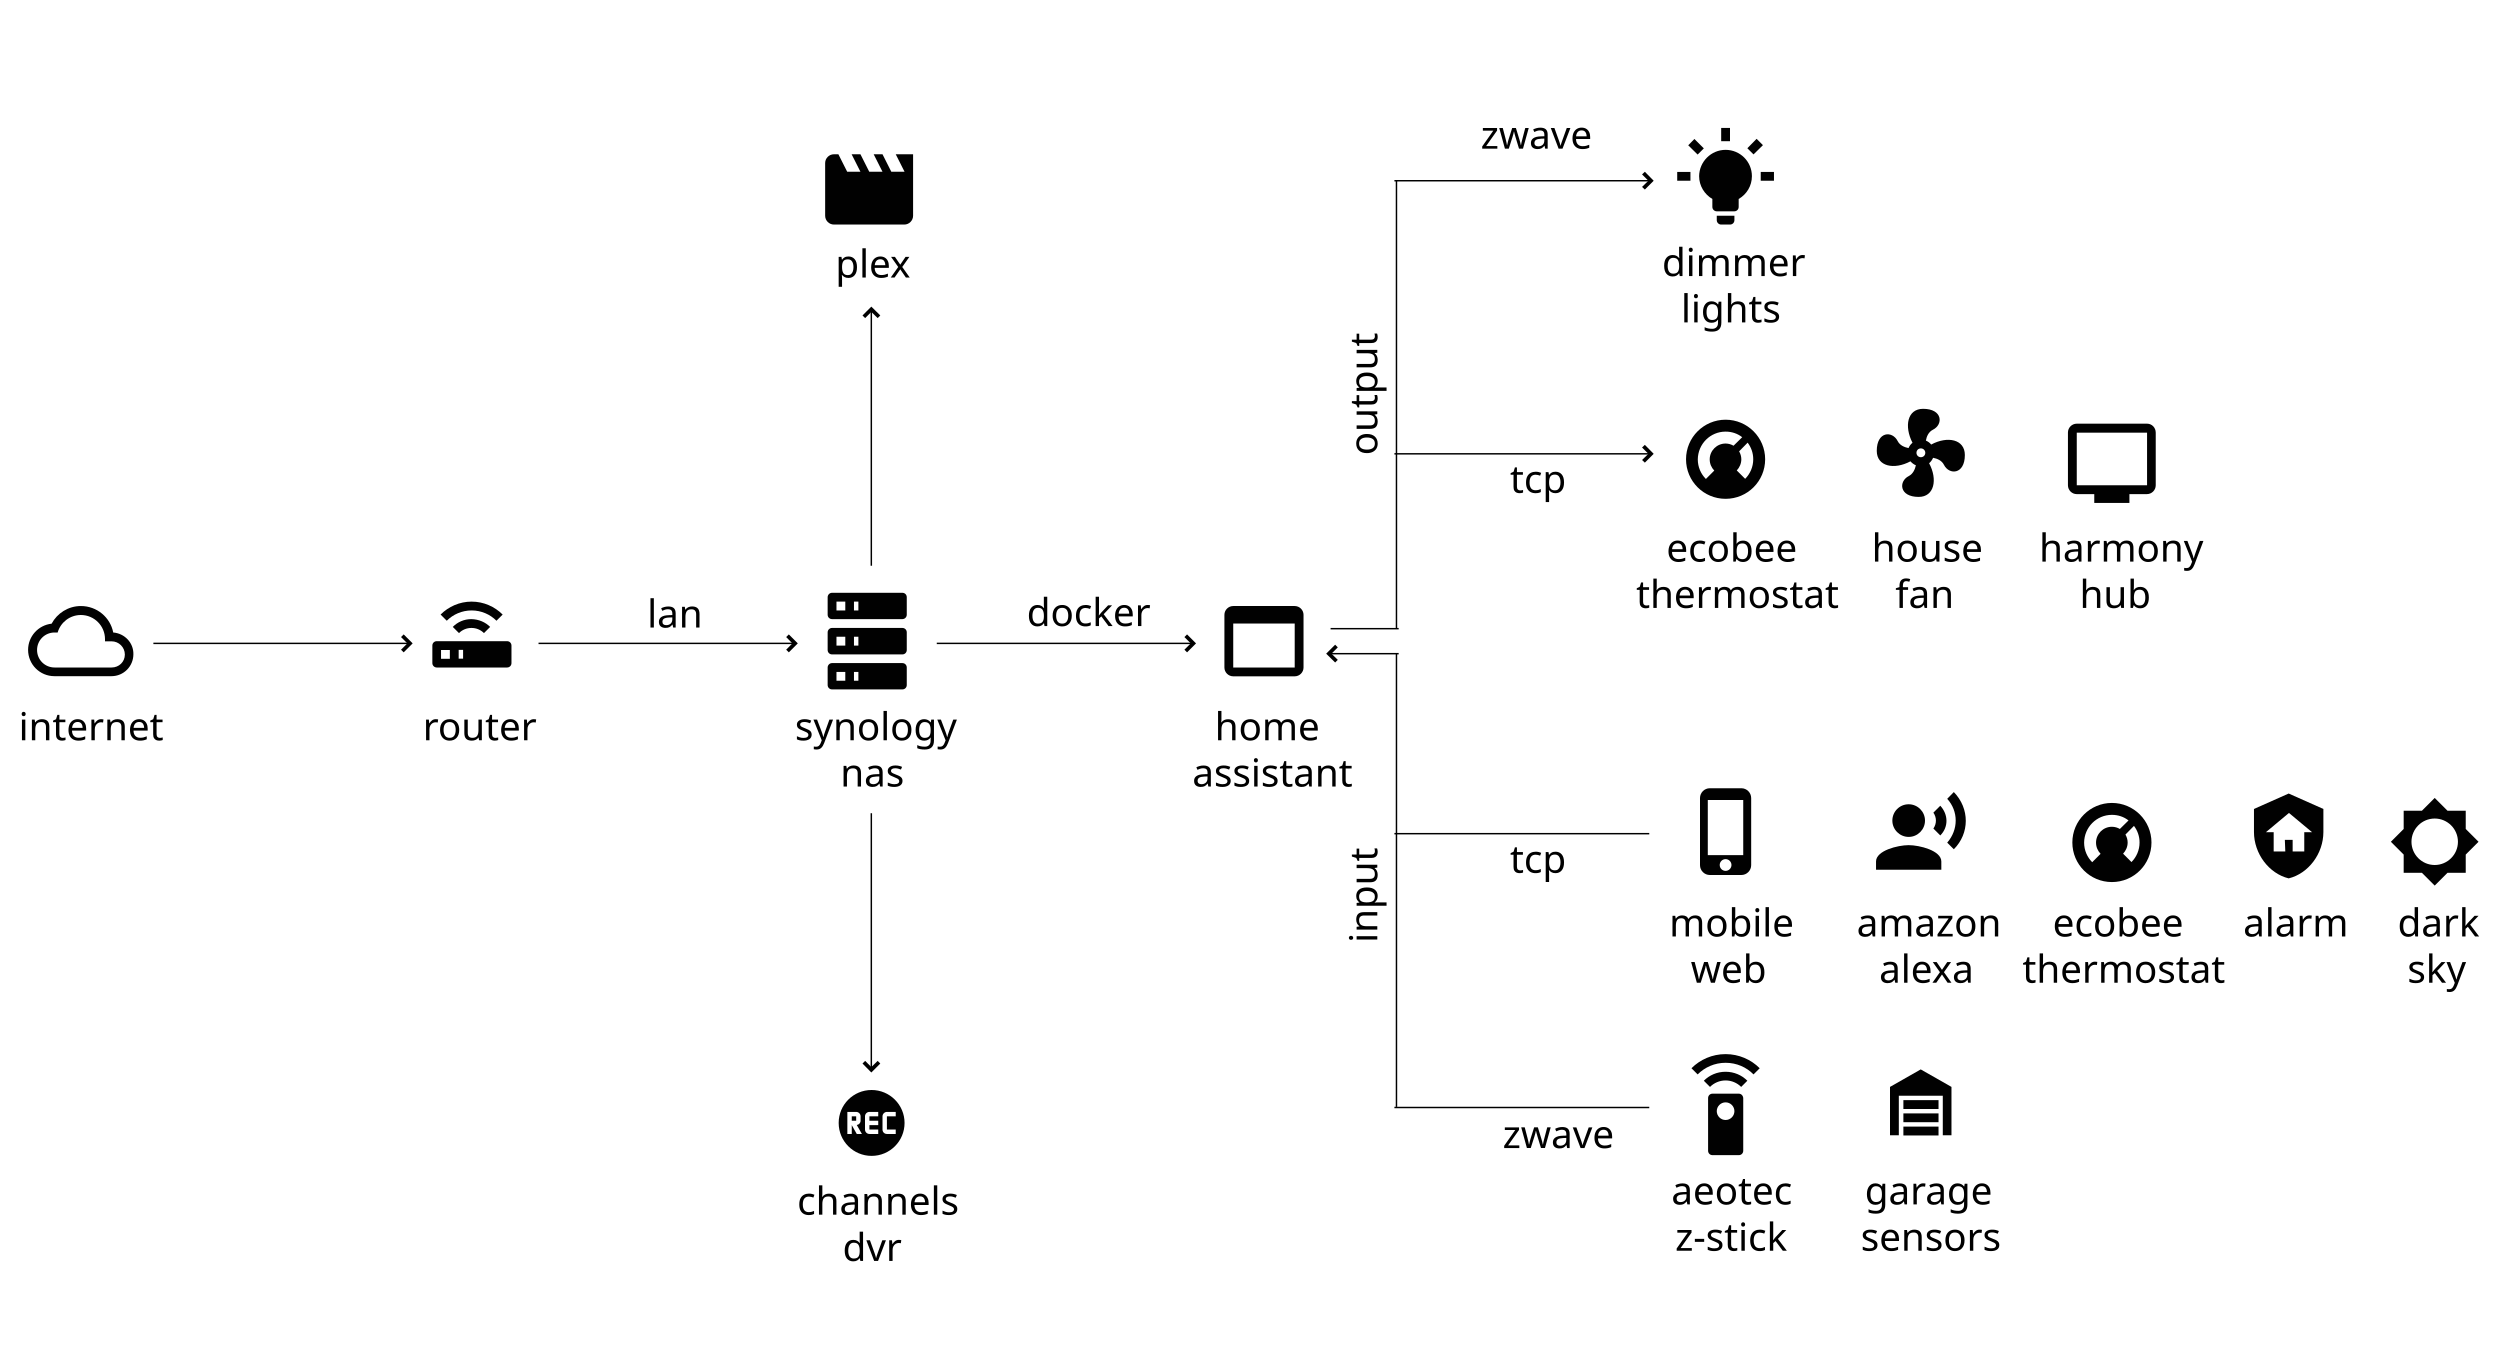
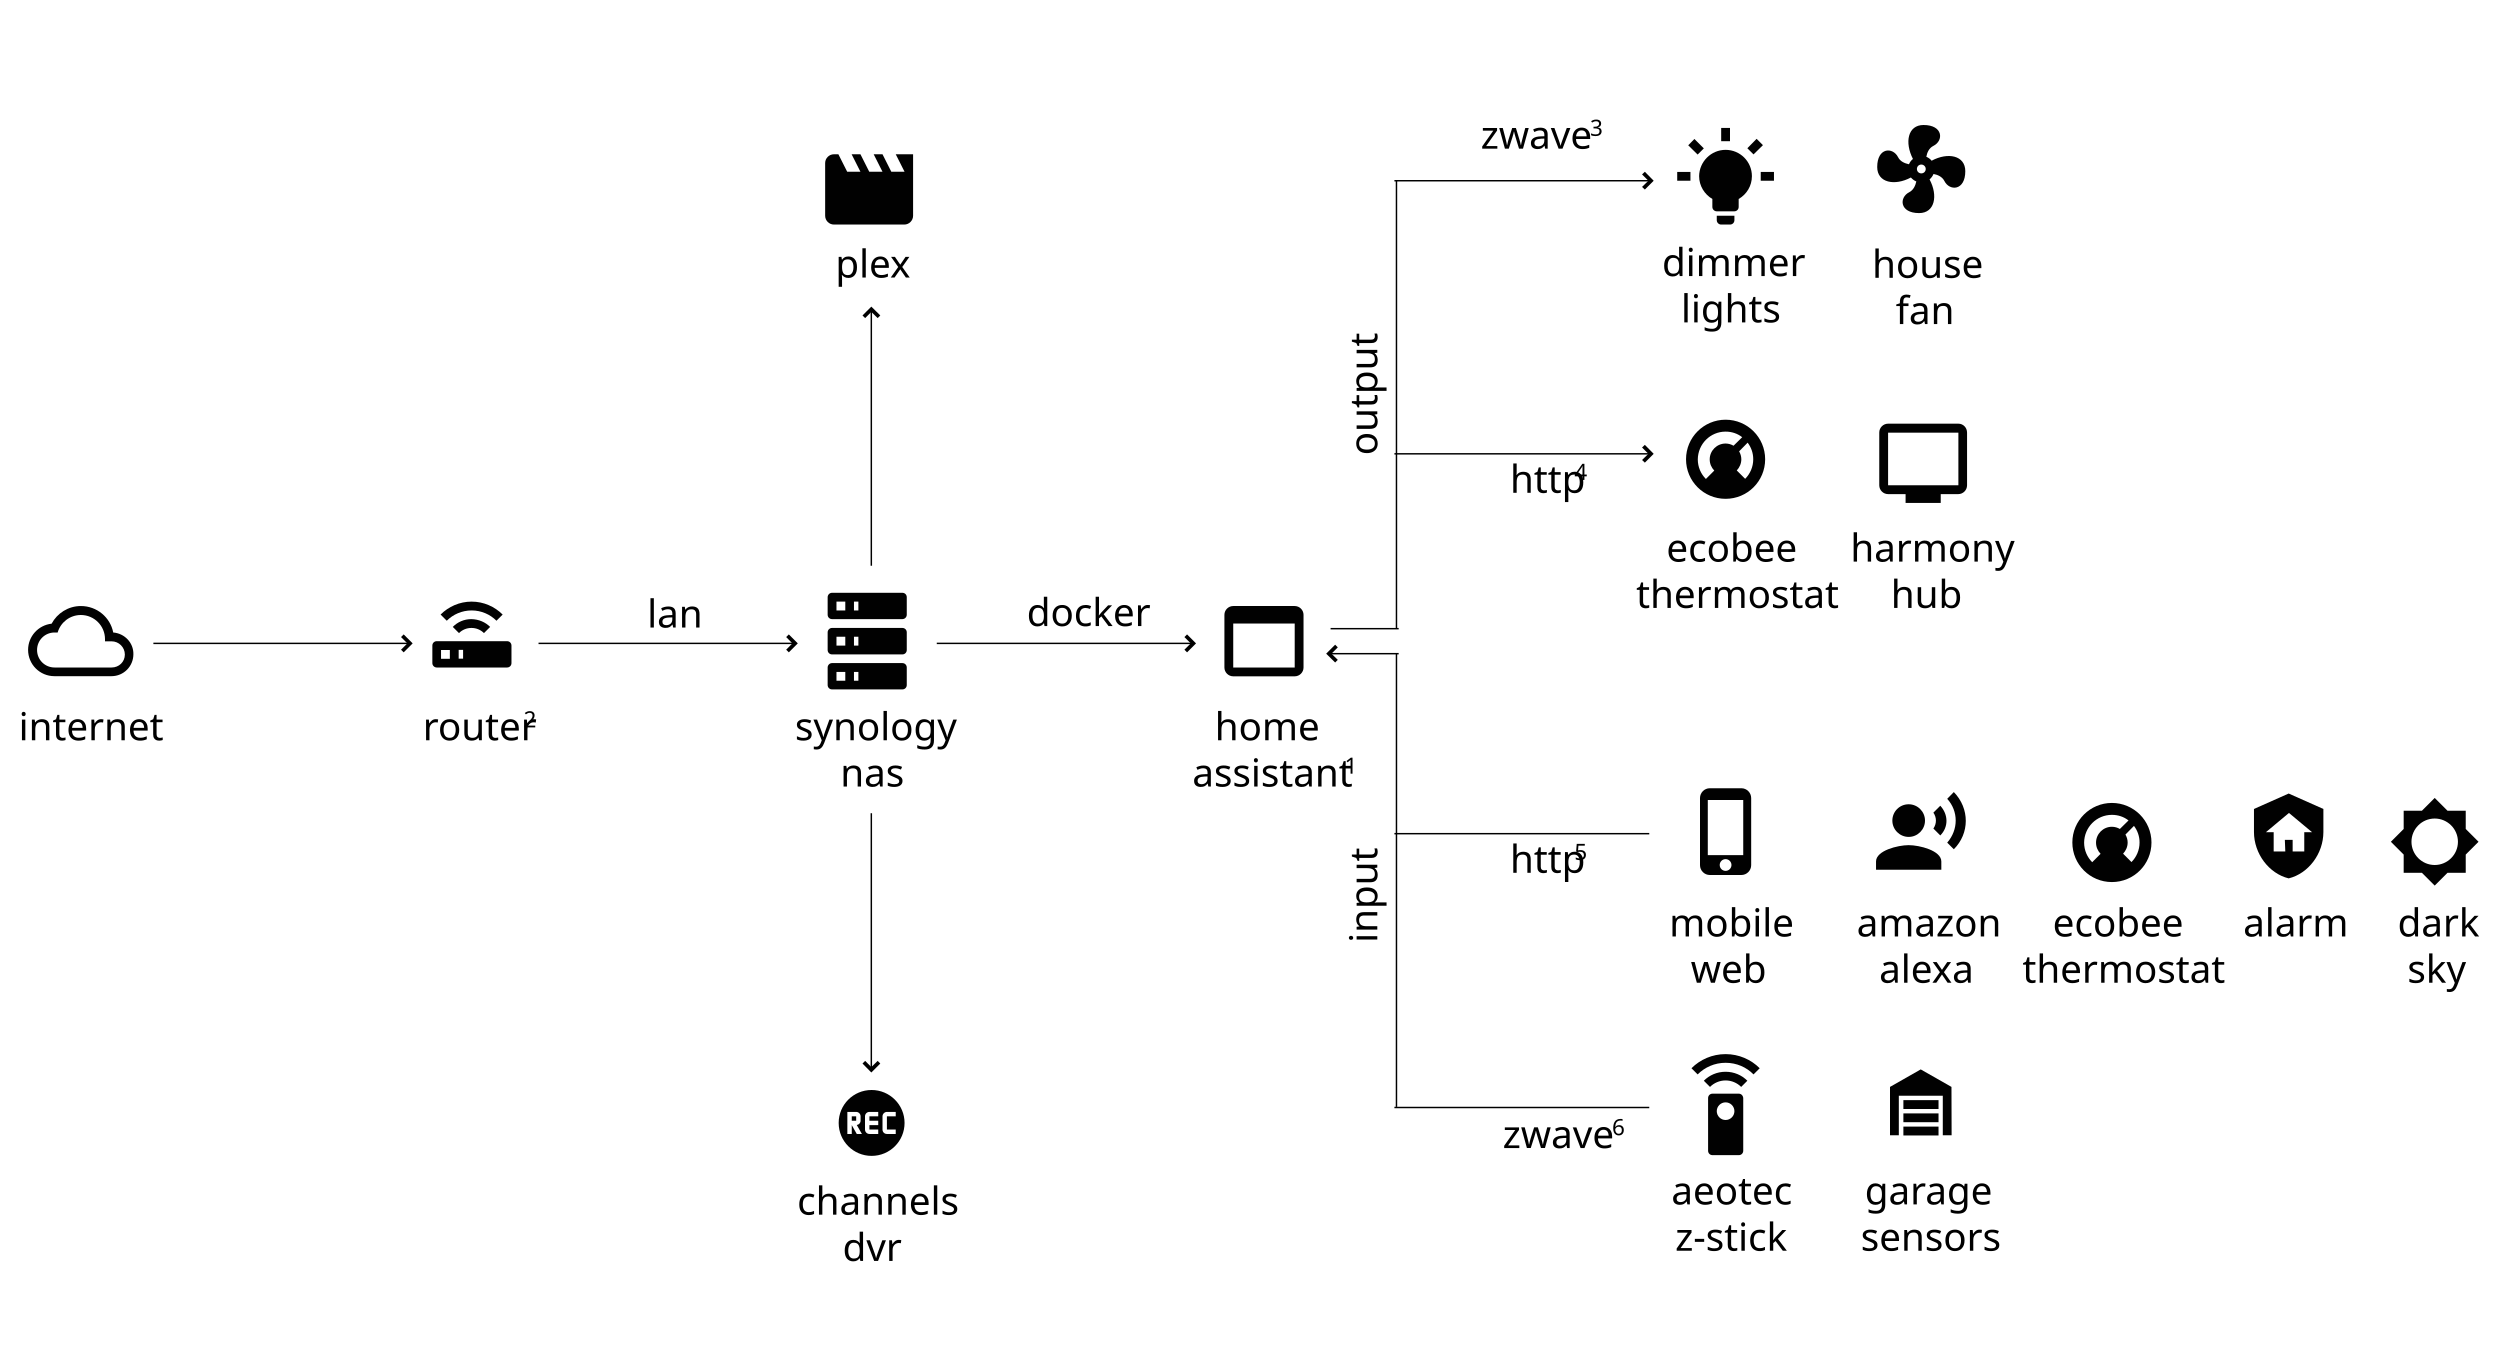
<svg xmlns="http://www.w3.org/2000/svg" version="1.1" id="Layer_1" x="0px" y="0px" viewBox="0 0 1700 928.8" style="enable-background:new 0 0 1700 928.8;" xml:space="preserve">
  <style type="text/css">
	.st0{fill:#010101;}
	.st1{fill:none;stroke:#000000;}
	.st2{font-family:'ArialMT';}
	.st3{font-size:26.227px;}
</style>
-   <path class="st0" d="M565.8,403.1h47.8c1.7,0,3,1.3,3,3v11.9c0,1.6-1.3,3-3,3h-47.8c-1.7,0-3-1.3-3-3v-11.9  C562.8,404.5,564.1,403.1,565.8,403.1 M565.8,427h47.8c1.7,0,3,1.3,3,3V442c0,1.7-1.3,3-3,3h-47.8c-1.7,0-3-1.3-3-3V430  C562.8,428.4,564.1,427,565.8,427 M565.8,450.9h47.8c1.7,0,3,1.3,3,3v11.9c0,1.7-1.3,3-3,3h-47.8c-1.7,0-3-1.3-3-3v-11.9  C562.8,452.3,564.1,450.9,565.8,450.9 M580.7,415.1h3v-6h-3V415.1 M580.7,439h3v-6h-3V439 M580.7,462.9h3v-6h-3V462.9 M568.8,409.1  v6h6v-6H568.8 M568.8,433v6h6v-6H568.8 M568.8,456.9v6h6v-6H568.8z" />
-   <path class="st0" d="M297,436h47.8c1.7,0,3,1.3,3,3v11.9c0,1.7-1.3,3-3,3H297c-1.6,0-3-1.3-3-3V439C294,437.3,295.3,436,297,436   M311.9,447.9h3v-6h-3V447.9 M299.9,442v6h6v-6H299.9 M341.8,417.9l-4.2,4.2c-4.3-4.3-10.3-7-16.9-7c-6.6,0-12.6,2.7-16.9,7  l-4.2-4.2c5.4-5.4,12.9-8.8,21.1-8.8C328.9,409.1,336.4,412.5,341.8,417.9 M333.3,426.3l-4.2,4.2c-2.2-2.2-5.2-3.5-8.5-3.5  c-3.3,0-6.3,1.3-8.5,3.5l-4.2-4.2c3.2-3.3,7.7-5.3,12.6-5.3C325.6,421.1,330.1,423.1,333.3,426.3z" />
+   <path class="st0" d="M565.8,403.1h47.8c1.7,0,3,1.3,3,3V418c0,1.6-1.3,3-3,3h-47.8c-1.7,0-3-1.3-3-3v-11.9  C562.8,404.5,564.1,403.1,565.8,403.1 M565.8,427h47.8c1.7,0,3,1.3,3,3v12c0,1.7-1.3,3-3,3h-47.8c-1.7,0-3-1.3-3-3v-12  C562.8,428.4,564.1,427,565.8,427 M565.8,450.9h47.8c1.7,0,3,1.3,3,3v11.9c0,1.7-1.3,3-3,3h-47.8c-1.7,0-3-1.3-3-3v-11.9  C562.8,452.3,564.1,450.9,565.8,450.9 M580.7,415.1h3v-6h-3V415.1 M580.7,439h3v-6h-3V439 M580.7,462.9h3v-6h-3V462.9 M568.8,409.1  v6h6v-6H568.8 M568.8,433v6h6v-6H568.8 M568.8,456.9v6h6v-6H568.8z" />
+   <path class="st0" d="M297,436h47.8c1.7,0,3,1.3,3,3v11.9c0,1.7-1.3,3-3,3H297c-1.6,0-3-1.3-3-3V439C294,437.3,295.3,436,297,436   M311.9,447.9h3v-6h-3V447.9 M299.9,442v6h6v-6H299.9 M341.8,417.9l-4.2,4.2c-4.3-4.3-10.3-7-16.9-7s-12.6,2.7-16.9,7l-4.2-4.2  c5.4-5.4,12.9-8.8,21.1-8.8S336.4,412.5,341.8,417.9 M333.3,426.3l-4.2,4.2c-2.2-2.2-5.2-3.5-8.5-3.5s-6.3,1.3-8.5,3.5l-4.2-4.2  c3.2-3.3,7.7-5.3,12.6-5.3C325.6,421.1,330.1,423.1,333.3,426.3z" />
  <path class="st0" d="M880.4,412.1c3.3,0,6,2.7,6,6v35.8c0,3.3-2.7,6-6,6h-41.8c-3.3,0-6-2.7-6-6v-35.8c0-3.3,2.7-6,6-6H880.4   M880.4,453.9V424h-41.8v29.9H880.4z" />
  <g>
    <line class="st1" x1="366.2" y1="437.5" x2="539.4" y2="437.5" />
    <polygon points="536.4,443.6 534.6,441.8 538.8,437.5 534.6,433.2 536.4,431.4 542.5,437.5  " />
  </g>
  <g>
    <line class="st1" x1="637" y1="437.5" x2="810.3" y2="437.5" />
    <polygon points="807.2,443.6 805.4,441.8 809.7,437.5 805.4,433.2 807.2,431.4 813.3,437.5  " />
  </g>
  <g>
    <line class="st1" x1="592.5" y1="553" x2="592.5" y2="726.2" />
    <polygon points="586.5,723.2 588.3,721.4 592.5,725.6 596.8,721.4 598.6,723.2 592.5,729.3  " />
  </g>
  <g>
    <line class="st1" x1="592.5" y1="384.7" x2="592.5" y2="211.5" />
    <polygon points="598.6,214.5 596.8,216.3 592.5,212.1 588.3,216.3 586.5,214.5 592.5,208.5  " />
  </g>
  <g>
    <line class="st1" x1="948.2" y1="122.9" x2="1121.5" y2="122.9" />
    <polygon points="1118.5,128.9 1116.6,127.1 1120.9,122.9 1116.6,118.6 1118.5,116.8 1124.5,122.9  " />
  </g>
  <g>
    <line class="st1" x1="948.2" y1="308.6" x2="1121.5" y2="308.6" />
    <polygon points="1118.5,314.6 1116.6,312.8 1120.9,308.6 1116.6,304.3 1118.5,302.5 1124.5,308.6  " />
  </g>
  <text transform="matrix(1 0 0 1 440.0865 426.7062)" class="st2 st3">lan</text>
  <g>
    <line class="st1" x1="104.3" y1="437.5" x2="277.6" y2="437.5" />
    <polygon points="274.5,443.6 272.7,441.8 277,437.5 272.7,433.2 274.5,431.4 280.6,437.5  " />
  </g>
  <text transform="matrix(1 0 0 1 540.5406 503.3761)" class="st2 st3">synology</text>
  <text transform="matrix(1 0 0 1 571.3971 534.8488)" class="st2 st3">nas</text>
  <text transform="matrix(1 0 0 1 826.0455 503.3761)" class="st2 st3">home</text>
  <text transform="matrix(1 0 0 1 810.7809 534.8488)" class="st2 st3">assistant</text>
-   <path class="st0" d="M1306.2,304.9c-1.7,0-3,1.3-3,3s1.3,3,3,3s3-1.3,3-3S1307.8,304.9,1306.2,304.9 M1307.7,278  c13.4,0,13.8,10.7,6.7,14.2c-3,1.5-4.3,4.6-4.8,7.4c1.4,0.6,2.7,1.5,3.6,2.7c11.1-6,22.9-3.6,22.9,7.1c0,13.4-10.7,13.7-14.2,6.7  c-1.5-3-4.7-4.3-7.4-4.8c-0.6,1.4-1.5,2.7-2.7,3.7c5.9,11,3.6,22.9-7.1,22.9c-13.4,0-13.7-10.7-6.7-14.2c2.9-1.5,4.2-4.6,4.8-7.3  c-1.5-0.6-2.7-1.6-3.7-2.7c-11,5.9-22.9,3.6-22.9-7.1c0-13.4,10.6-13.8,14.2-6.7c1.5,3,4.6,4.2,7.4,4.8c0.6-1.4,1.5-2.7,2.7-3.6  C1294.7,289.8,1297,278,1307.7,278z" />
-   <path class="st0" d="M1297.9,546.9c6.1,0,11.1,5,11.1,11.1c0,6.1-5,11.1-11.1,11.1c-6.1,0-11.1-5-11.1-11.1  C1286.8,551.9,1291.7,546.9,1297.9,546.9 M1297.9,574.7c7.4,0,22.2,3.7,22.2,11.1v5.6h-44.4v-5.6  C1275.7,578.4,1290.5,574.7,1297.9,574.7 M1319.4,547.9c5.6,6.1,5.6,14.6,0,20.2l-4.7-4.7c2.3-3.3,2.3-7.5,0-10.8L1319.4,547.9   M1328.6,538.6c10.9,11.2,10.8,28.1,0,38.9l-4.5-4.5c7.7-8.8,7.7-21.4,0-29.8L1328.6,538.6z" />
-   <path class="st0" d="M1327.1,772h-6v-26.9h-29.9V772h-6v-32.9l20.9-11.9l20.9,11.9V772 M1294.3,748.1h23.9v6h-23.9V748.1   M1294.3,757.1h23.9v6h-23.9V757.1 M1318.2,766.1v6h-23.9v-6H1318.2z" />
+   <text transform="matrix(0.583 0 0 0.583 914.2794 526.1154)" class="st2 st3">1</text>
+   <path class="st0" d="M1306.5,111.9c-1.7,0-3,1.3-3,3s1.3,3,3,3s3-1.3,3-3S1308.1,111.9,1306.5,111.9 M1308,85  c13.4,0,13.8,10.7,6.7,14.2c-3,1.5-4.3,4.6-4.8,7.4c1.4,0.6,2.7,1.5,3.6,2.7c11.1-6,22.9-3.6,22.9,7.1c0,13.4-10.7,13.7-14.2,6.7  c-1.5-3-4.7-4.3-7.4-4.8c-0.6,1.4-1.5,2.7-2.7,3.7c5.9,11,3.6,22.9-7.1,22.9c-13.4,0-13.7-10.7-6.7-14.2c2.9-1.5,4.2-4.6,4.8-7.3  c-1.5-0.6-2.7-1.6-3.7-2.7c-11,5.9-22.9,3.6-22.9-7.1c0-13.4,10.6-13.8,14.2-6.7c1.5,3,4.6,4.2,7.4,4.8c0.6-1.4,1.5-2.7,2.7-3.6  C1295,96.8,1297.3,85,1308,85z" />
+   <path class="st0" d="M1297.9,546.9c6.1,0,11.1,5,11.1,11.1s-5,11.1-11.1,11.1s-11.1-5-11.1-11.1S1291.7,546.9,1297.9,546.9   M1297.9,574.7c7.4,0,22.2,3.7,22.2,11.1v5.6h-44.4v-5.6C1275.7,578.4,1290.5,574.7,1297.9,574.7 M1319.4,547.9  c5.6,6.1,5.6,14.6,0,20.2l-4.7-4.7c2.3-3.3,2.3-7.5,0-10.8L1319.4,547.9 M1328.6,538.6c10.9,11.2,10.8,28.1,0,38.9l-4.5-4.5  c7.7-8.8,7.7-21.4,0-29.8L1328.6,538.6z" />
+   <path class="st0" d="M1327.1,772h-6v-26.9h-29.9V772h-6v-32.9l20.9-11.9l20.9,11.9L1327.1,772 M1294.3,748.1h23.9v6h-23.9V748.1   M1294.3,757.1h23.9v6h-23.9V757.1 M1318.2,766.1v6h-23.9v-6H1318.2z" />
  <text transform="matrix(1 0 0 1 1268.064 819.005)" class="st2 st3">garage</text>
  <text transform="matrix(1 0 0 1 1265.31 850.4777)" class="st2 st3">sensors</text>
-   <text transform="matrix(1 0 0 1 1272.755 381.899)" class="st2 st3">house</text>
-   <text transform="matrix(1 0 0 1 1288.793 413.3746)" class="st2 st3">fan</text>
+   <text transform="matrix(1 0 0 1 1273.028 188.9117)" class="st2 st3">house</text>
+   <text transform="matrix(1 0 0 1 1289.065 220.3873)" class="st2 st3">fan</text>
  <text transform="matrix(1 0 0 1 1262.554 636.796)" class="st2 st3">amazon</text>
  <text transform="matrix(1 0 0 1 1277.841 668.2706)" class="st2 st3">alexa</text>
  <text transform="matrix(1 0 0 1 287.4967 503.3761)" class="st2 st3">router</text>
+   <text transform="matrix(0.583 0 0 0.583 356.0089 494.6427)" class="st2 st3">2</text>
  <text transform="matrix(1 0 0 1 12.6881 503.3761)" class="st2 st3">internet</text>
  <text transform="matrix(1 0 0 1 1006.882 101.1129)" class="st2 st3">zwave</text>
+   <text transform="matrix(0.583 0 0 0.583 1081.222 92.3795)" class="st2 st3">3</text>
  <text transform="matrix(1 0 0 1 698.2213 425.7101)" class="st2 st3">docker</text>
  <text transform="matrix(1 0 0 1 568.0631 188.736)" class="st2 st3">plex</text>
  <text transform="matrix(1 0 0 1 542.0778 825.9816)" class="st2 st3">channels</text>
  <text transform="matrix(1 0 0 1 572.9733 857.4523)" class="st2 st3">dvr</text>
-   <text transform="matrix(-4.371139e-08 -1 1 -4.371139e-08 936.5615 309.5579)" class="st2 st3">output</text>
-   <text transform="matrix(1 0 0 1 1026.799 335.1041)" class="st2 st3">tcp</text>
+   <text transform="matrix(-4.371139e-08 -1 1 -4.371139e-08 936.5615 309.5582)" class="st2 st3">output</text>
+   <text transform="matrix(1 0 0 1 1026.799 335.1041)" class="st2 st3">http</text>
+   <text transform="matrix(0.583 0 0 0.583 1070.545 326.3707)" class="st2 st3">4</text>
  <g>
    <line class="st1" x1="948.2" y1="566.9" x2="1121.5" y2="566.9" />
  </g>
-   <text transform="matrix(1 0 0 1 1026.799 593.4855)" class="st2 st3">tcp</text>
-   <path class="st0" d="M75.9,453.9H37.1c-6.6,0-11.9-5.3-11.9-11.9c0-6.6,5.3-11.9,11.9-11.9h2.1c2-6.9,8.3-11.9,15.8-11.9  c9.1,0,16.4,7.4,16.4,16.4v1.5h4.5c4.9,0,9,4,9,9S80.9,453.9,75.9,453.9 M77,430.1c-2-10.3-11.1-18-22-18c-8.6,0-16.1,4.9-19.9,12  c-9,1-16,8.6-16,17.8c0,9.9,8,17.9,17.9,17.9h38.8c8.3,0,14.9-6.7,14.9-14.9C90.9,437.1,84.7,430.7,77,430.1z" />
+   <text transform="matrix(1 0 0 1 1026.799 593.4855)" class="st2 st3">http</text>
+   <text transform="matrix(0.583 0 0 0.583 1070.545 584.7521)" class="st2 st3">5</text>
+   <path class="st0" d="M75.9,453.9H37.1c-6.6,0-11.9-5.3-11.9-11.9s5.3-11.9,11.9-11.9h2.1c2-6.9,8.3-11.9,15.8-11.9  c9.1,0,16.4,7.4,16.4,16.4v1.5h4.5c4.9,0,9,4,9,9S80.9,453.9,75.9,453.9 M77,430.1c-2-10.3-11.1-18-22-18c-8.6,0-16.1,4.9-19.9,12  c-9,1-16,8.6-16,17.8c0,9.9,8,17.9,17.9,17.9h38.8c8.3,0,14.9-6.7,14.9-14.9C90.9,437.1,84.7,430.7,77,430.1z" />
  <line class="st1" x1="904.8" y1="427.5" x2="951.1" y2="427.5" />
  <g>
    <line class="st1" x1="904.8" y1="444.5" x2="951.1" y2="444.5" />
    <polygon points="907.9,438.4 909.7,440.2 905.4,444.5 909.7,448.7 907.9,450.5 901.8,444.5  " />
  </g>
  <line class="st1" x1="949.6" y1="427.5" x2="949.6" y2="122.4" />
  <line class="st1" x1="948.2" y1="753.1" x2="1121.5" y2="753.1" />
  <text transform="matrix(1 0 0 1 1021.818 780.671)" class="st2 st3">zwave</text>
-   <text transform="matrix(-4.371139e-08 -1 1 -4.371139e-08 936.5615 641.1257)" class="st2 st3">input</text>
+   <text transform="matrix(0.583 0 0 0.583 1096.157 771.9376)" class="st2 st3">6</text>
+   <text transform="matrix(-4.371139e-08 -1 1 -4.371139e-08 936.5615 641.1256)" class="st2 st3">input</text>
  <line class="st1" x1="949.6" y1="752.7" x2="949.6" y2="444.5" />
  <path class="st0" d="M1173.4,101.9c9.9,0,17.9,8,17.9,17.9c0,6.6-3.6,12.4-9,15.5v5.4c0,1.7-1.3,3-3,3h-11.9c-1.6,0-3-1.3-3-3v-5.4  c-5.3-3.1-9-8.9-9-15.5C1155.5,110,1163.5,101.9,1173.4,101.9 M1179.4,146.7v3c0,1.7-1.3,3-3,3h-6c-1.6,0-3-1.3-3-3v-3H1179.4   M1197.3,116.9h9v6h-9V116.9 M1140.5,116.9h9v6h-9V116.9 M1176.4,87v9h-6v-9H1176.4 M1152.2,94.5l6.4,6.4l-4.2,4.2l-6.4-6.3  L1152.2,94.5 M1188.2,100.8l6.3-6.4l4.3,4.3l-6.4,6.3L1188.2,100.8z" />
-   <path class="st0" d="M1186.7,325.6l-5.7-5.7c1.9-2,3.1-4.7,3.1-7.6c0-2-0.6-3.8-1.5-5.4l5.8-5.9c2.4,3.2,3.8,7,3.8,11.3  C1192.2,317.5,1190.1,322.2,1186.7,325.6 M1173.4,293.5c4.2,0,8.1,1.3,11.3,3.8l-5.9,5.8c-1.5-0.9-3.4-1.5-5.4-1.5  c-5.9,0-10.8,4.8-10.8,10.8c0,3,1.2,5.6,3.1,7.6l-5.7,5.7c-3.4-3.4-5.5-8.1-5.5-13.3C1154.6,301.9,1163,293.5,1173.4,293.5   M1173.4,285.4c-14.8,0-26.9,12-26.9,26.9s12,26.9,26.9,26.9s26.9-12,26.9-26.9C1200.3,297.4,1188.2,285.4,1173.4,285.4z" />
-   <path class="st0" d="M1185.4,581.5h-24.1V544h24.1 M1173.4,592.2c-2.2,0-4-1.8-4-4c0-2.2,1.8-4,4-4s4,1.8,4,4  C1177.4,590.4,1175.6,592.2,1173.4,592.2 M1184.1,536h-21.4c-3.7,0-6.7,3-6.7,6.7v45.6c0,3.7,3,6.7,6.7,6.7h21.4  c3.7,0,6.7-3,6.7-6.7v-45.6C1190.8,539,1187.8,536,1184.1,536z" />
+   <path class="st0" d="M1186.7,325.6l-5.7-5.7c1.9-2,3.1-4.7,3.1-7.6c0-2-0.6-3.8-1.5-5.4l5.8-5.9c2.4,3.2,3.8,7,3.8,11.3  C1192.2,317.5,1190.1,322.2,1186.7,325.6 M1173.4,293.5c4.2,0,8.1,1.3,11.3,3.8l-5.9,5.8c-1.5-0.9-3.4-1.5-5.4-1.5  c-5.9,0-10.8,4.8-10.8,10.8c0,3,1.2,5.6,3.1,7.6l-5.7,5.7c-3.4-3.4-5.5-8.1-5.5-13.3C1154.6,301.9,1163,293.5,1173.4,293.5   M1173.4,285.4c-14.8,0-26.9,12-26.9,26.9s12,26.9,26.9,26.9s26.9-12,26.9-26.9S1188.2,285.4,1173.4,285.4z" />
+   <path class="st0" d="M1185.4,581.5h-24.1V544h24.1 M1173.4,592.2c-2.2,0-4-1.8-4-4s1.8-4,4-4s4,1.8,4,4S1175.6,592.2,1173.4,592.2   M1184.1,536h-21.4c-3.7,0-6.7,3-6.7,6.7v45.6c0,3.7,3,6.7,6.7,6.7h21.4c3.7,0,6.7-3,6.7-6.7v-45.6  C1190.8,539,1187.8,536,1184.1,536z" />
  <text transform="matrix(1 0 0 1 1130.189 187.7389)" class="st2 st3">dimmer</text>
  <text transform="matrix(1 0 0 1 1143.079 219.2135)" class="st2 st3">lights</text>
  <text transform="matrix(1 0 0 1 1133.138 381.899)" class="st2 st3">ecobee</text>
  <text transform="matrix(1 0 0 1 1112.579 413.3746)" class="st2 st3">thermostat</text>
  <text transform="matrix(1 0 0 1 1135.058 636.796)" class="st2 st3">mobile</text>
  <text transform="matrix(1 0 0 1 1149.704 668.2706)" class="st2 st3">web</text>
  <text transform="matrix(1 0 0 1 1136.51 819.007)" class="st2 st3">aeotec</text>
  <text transform="matrix(1 0 0 1 1139.122 850.4835)" class="st2 st3">z-stick</text>
-   <path class="st0" d="M1173.4,716.8c-9.1,0-17.3,3.7-23.2,9.6l4.2,4.2c4.9-4.9,11.6-7.9,19-7.9c7.5,0,14.2,3,19,7.9l4.2-4.2  C1190.7,720.5,1182.5,716.8,1173.4,716.8 M1158.6,734.9l4.2,4.2c2.7-2.7,6.5-4.4,10.6-4.4s7.9,1.7,10.6,4.4l4.2-4.2  c-3.8-3.8-9-6.1-14.8-6.1S1162.4,731.1,1158.6,734.9 M1173.4,761.6c-3.3,0-6-2.7-6-6s2.7-6,6-6c3.3,0,6,2.7,6,6  S1176.7,761.6,1173.4,761.6 M1182.4,743.7h-17.9c-1.7,0-3,1.3-3,3v35.8c0,1.7,1.3,3,3,3h17.9c1.7,0,3-1.3,3-3v-35.8  C1185.3,745,1184,743.7,1182.4,743.7z" />
-   <path class="st0" d="M1449.4,586.2l-5.7-5.7c1.9-2,3.1-4.7,3.1-7.6c0-2-0.6-3.8-1.5-5.4l5.8-5.9c2.4,3.2,3.8,7,3.8,11.3  C1454.9,578.1,1452.8,582.8,1449.4,586.2 M1436.1,554.1c4.2,0,8.1,1.3,11.3,3.8l-5.9,5.8c-1.5-0.9-3.4-1.5-5.4-1.5  c-5.9,0-10.8,4.8-10.8,10.8c0,3,1.2,5.6,3.1,7.6l-5.7,5.7c-3.4-3.4-5.5-8.1-5.5-13.3C1417.3,562.5,1425.7,554.1,1436.1,554.1   M1436.1,546c-14.8,0-26.9,12-26.9,26.9s12,26.9,26.9,26.9s26.9-12,26.9-26.9C1463,558,1450.9,546,1436.1,546z" />
+   <path class="st0" d="M1173.4,716.8c-9.1,0-17.3,3.7-23.2,9.6l4.2,4.2c4.9-4.9,11.6-7.9,19-7.9c7.5,0,14.2,3,19,7.9l4.2-4.2  C1190.7,720.5,1182.5,716.8,1173.4,716.8 M1158.6,734.9l4.2,4.2c2.7-2.7,6.5-4.4,10.6-4.4s7.9,1.7,10.6,4.4l4.2-4.2  c-3.8-3.8-9-6.1-14.8-6.1S1162.4,731.1,1158.6,734.9 M1173.4,761.6c-3.3,0-6-2.7-6-6s2.7-6,6-6s6,2.7,6,6S1176.7,761.6,1173.4,761.6   M1182.4,743.7h-17.9c-1.7,0-3,1.3-3,3v35.8c0,1.7,1.3,3,3,3h17.9c1.7,0,3-1.3,3-3v-35.8C1185.3,745,1184,743.7,1182.4,743.7z" />
+   <path class="st0" d="M1449.4,586.2l-5.7-5.7c1.9-2,3.1-4.7,3.1-7.6c0-2-0.6-3.8-1.5-5.4l5.8-5.9c2.4,3.2,3.8,7,3.8,11.3  C1454.9,578.1,1452.8,582.8,1449.4,586.2 M1436.1,554.1c4.2,0,8.1,1.3,11.3,3.8l-5.9,5.8c-1.5-0.9-3.4-1.5-5.4-1.5  c-5.9,0-10.8,4.8-10.8,10.8c0,3,1.2,5.6,3.1,7.6l-5.7,5.7c-3.4-3.4-5.5-8.1-5.5-13.3C1417.3,562.5,1425.7,554.1,1436.1,554.1   M1436.1,546c-14.8,0-26.9,12-26.9,26.9s12,26.9,26.9,26.9s26.9-12,26.9-26.9S1450.9,546,1436.1,546z" />
  <text transform="matrix(1 0 0 1 1395.832 636.796)" class="st2 st3">ecobee</text>
  <text transform="matrix(1 0 0 1 1375.266 668.2667)" class="st2 st3">thermostat</text>
-   <path class="st0" d="M1460,330h-47.8v-35.8h47.8 M1460,288.1h-47.8c-3.3,0-6,2.7-6,6V330c0,3.3,2.7,6,6,6h11.9v6h23.9v-6h11.9  c3.3,0,6-2.7,6-6v-35.8C1465.9,290.8,1463.3,288.1,1460,288.1z" />
-   <text transform="matrix(1 0 0 1 1386.595 381.899)" class="st2 st3">harmony</text>
-   <text transform="matrix(1 0 0 1 1414.11 413.3746)" class="st2 st3">hub</text>
+   <path class="st0" d="M1331.7,330h-47.8v-35.8h47.8 M1331.7,288.1h-47.8c-3.3,0-6,2.7-6,6V330c0,3.3,2.7,6,6,6h11.9v6h23.9v-6h11.9  c3.3,0,6-2.7,6-6v-35.8C1337.6,290.8,1335,288.1,1331.7,288.1z" />
+   <text transform="matrix(1 0 0 1 1258.247 381.899)" class="st2 st3">harmony</text>
+   <text transform="matrix(1 0 0 1 1285.762 413.3746)" class="st2 st3">hub</text>
  <text transform="matrix(1 0 0 1 1525.384 636.796)" class="st2 st3">alarm</text>
-   <path class="st0" d="M1553.7,571.1h5.3v7.9h7.9v-13.1h5.3l-15.7-13.1l-15.7,13.1h5.3v13.1h7.9L1553.7,571.1 M1556.3,539.6l23.6,10.5  v15.7c0,14.6-10.1,28.2-23.6,31.5c-13.5-3.3-23.6-16.9-23.6-31.5v-15.7L1556.3,539.6z" />
+   <path class="st0" d="M1553.7,571.1h5.3v7.9h7.9v-13.1h5.3l-15.7-13.1l-15.7,13.1h5.3V579h7.9L1553.7,571.1 M1556.3,539.6l23.6,10.5  v15.7c0,14.6-10.1,28.2-23.6,31.5c-13.5-3.3-23.6-16.9-23.6-31.5v-15.7L1556.3,539.6z" />
  <text transform="matrix(1 0 0 1 1630.369 636.796)" class="st2 st3">dark</text>
  <text transform="matrix(1 0 0 1 1637.006 668.2706)" class="st2 st3">sky</text>
  <path class="st0" d="M1655.6,588.2c-8.7,0-15.8-7.1-15.8-15.8s7.1-15.8,15.8-15.8c8.7,0,15.8,7.1,15.8,15.8  S1664.3,588.2,1655.6,588.2 M1676.7,581.1l8.7-8.7l-8.7-8.7v-12.4h-12.4l-8.7-8.7l-8.7,8.7h-12.4v12.4l-8.7,8.7l8.7,8.7v12.4h12.4  l8.7,8.7l8.7-8.7h12.4V581.1z" />
-   <path class="st0" d="M609.1,104.9l6,11.9h-9l-6-11.9h-6l6,11.9h-9l-6-11.9h-6l6,11.9h-9l-6-11.9h-3c-3.3,0-6,2.7-6,6v35.8  c0,3.3,2.7,6,6,6h47.8c3.3,0,6-2.7,6-6v-41.8H609.1z" />
-   <path class="st0" d="M592.7,741.2c-12.4,0-22.4,10-22.4,22.4c0,12.4,10,22.4,22.4,22.4c12.4,0,22.4-10,22.4-22.4  C615.1,751.2,605,741.2,592.7,741.2 M576.2,756.1h6c1.6,0,3,1.3,3,3v3c0,1.5-1.1,2.7-2.6,2.9l3.5,6.1h-3.5l-3.4-6v6h-3 M591.2,756.1  h6v3h-6v3h6v3h-6v3h6v3h-6c-1.6,0-3-1.3-3-3v-9C588.2,757.5,589.5,756.1,591.2,756.1 M603.1,756.1h6v3h-6v9h6v3h-6c-1.7,0-3-1.3-3-3  v-9C600.1,757.5,601.5,756.1,603.1,756.1 M579.2,759.1v3h3v-3" />
+   <path class="st0" d="M609.1,104.9l6,11.9h-9l-6-11.9h-6l6,11.9h-9l-6-11.9h-6l6,11.9h-9l-6-11.9h-3c-3.3,0-6,2.7-6,6v35.8  c0,3.3,2.7,6,6,6h47.8c3.3,0,6-2.7,6-6v-41.8C620.9,104.9,609.1,104.9,609.1,104.9z" />
+   <path class="st0" d="M592.7,741.2c-12.4,0-22.4,10-22.4,22.4s10,22.4,22.4,22.4s22.4-10,22.4-22.4  C615.1,751.2,605,741.2,592.7,741.2 M576.2,756.1h6c1.6,0,3,1.3,3,3v3c0,1.5-1.1,2.7-2.6,2.9l3.5,6.1h-3.5l-3.4-6v6h-3 M591.2,756.1  h6v3h-6v3h6v3h-6v3h6v3h-6c-1.6,0-3-1.3-3-3v-9C588.2,757.5,589.5,756.1,591.2,756.1 M603.1,756.1h6v3h-6v9h6v3h-6c-1.7,0-3-1.3-3-3  v-9C600.1,757.5,601.5,756.1,603.1,756.1 M579.2,759.1v3h3v-3" />
</svg>
